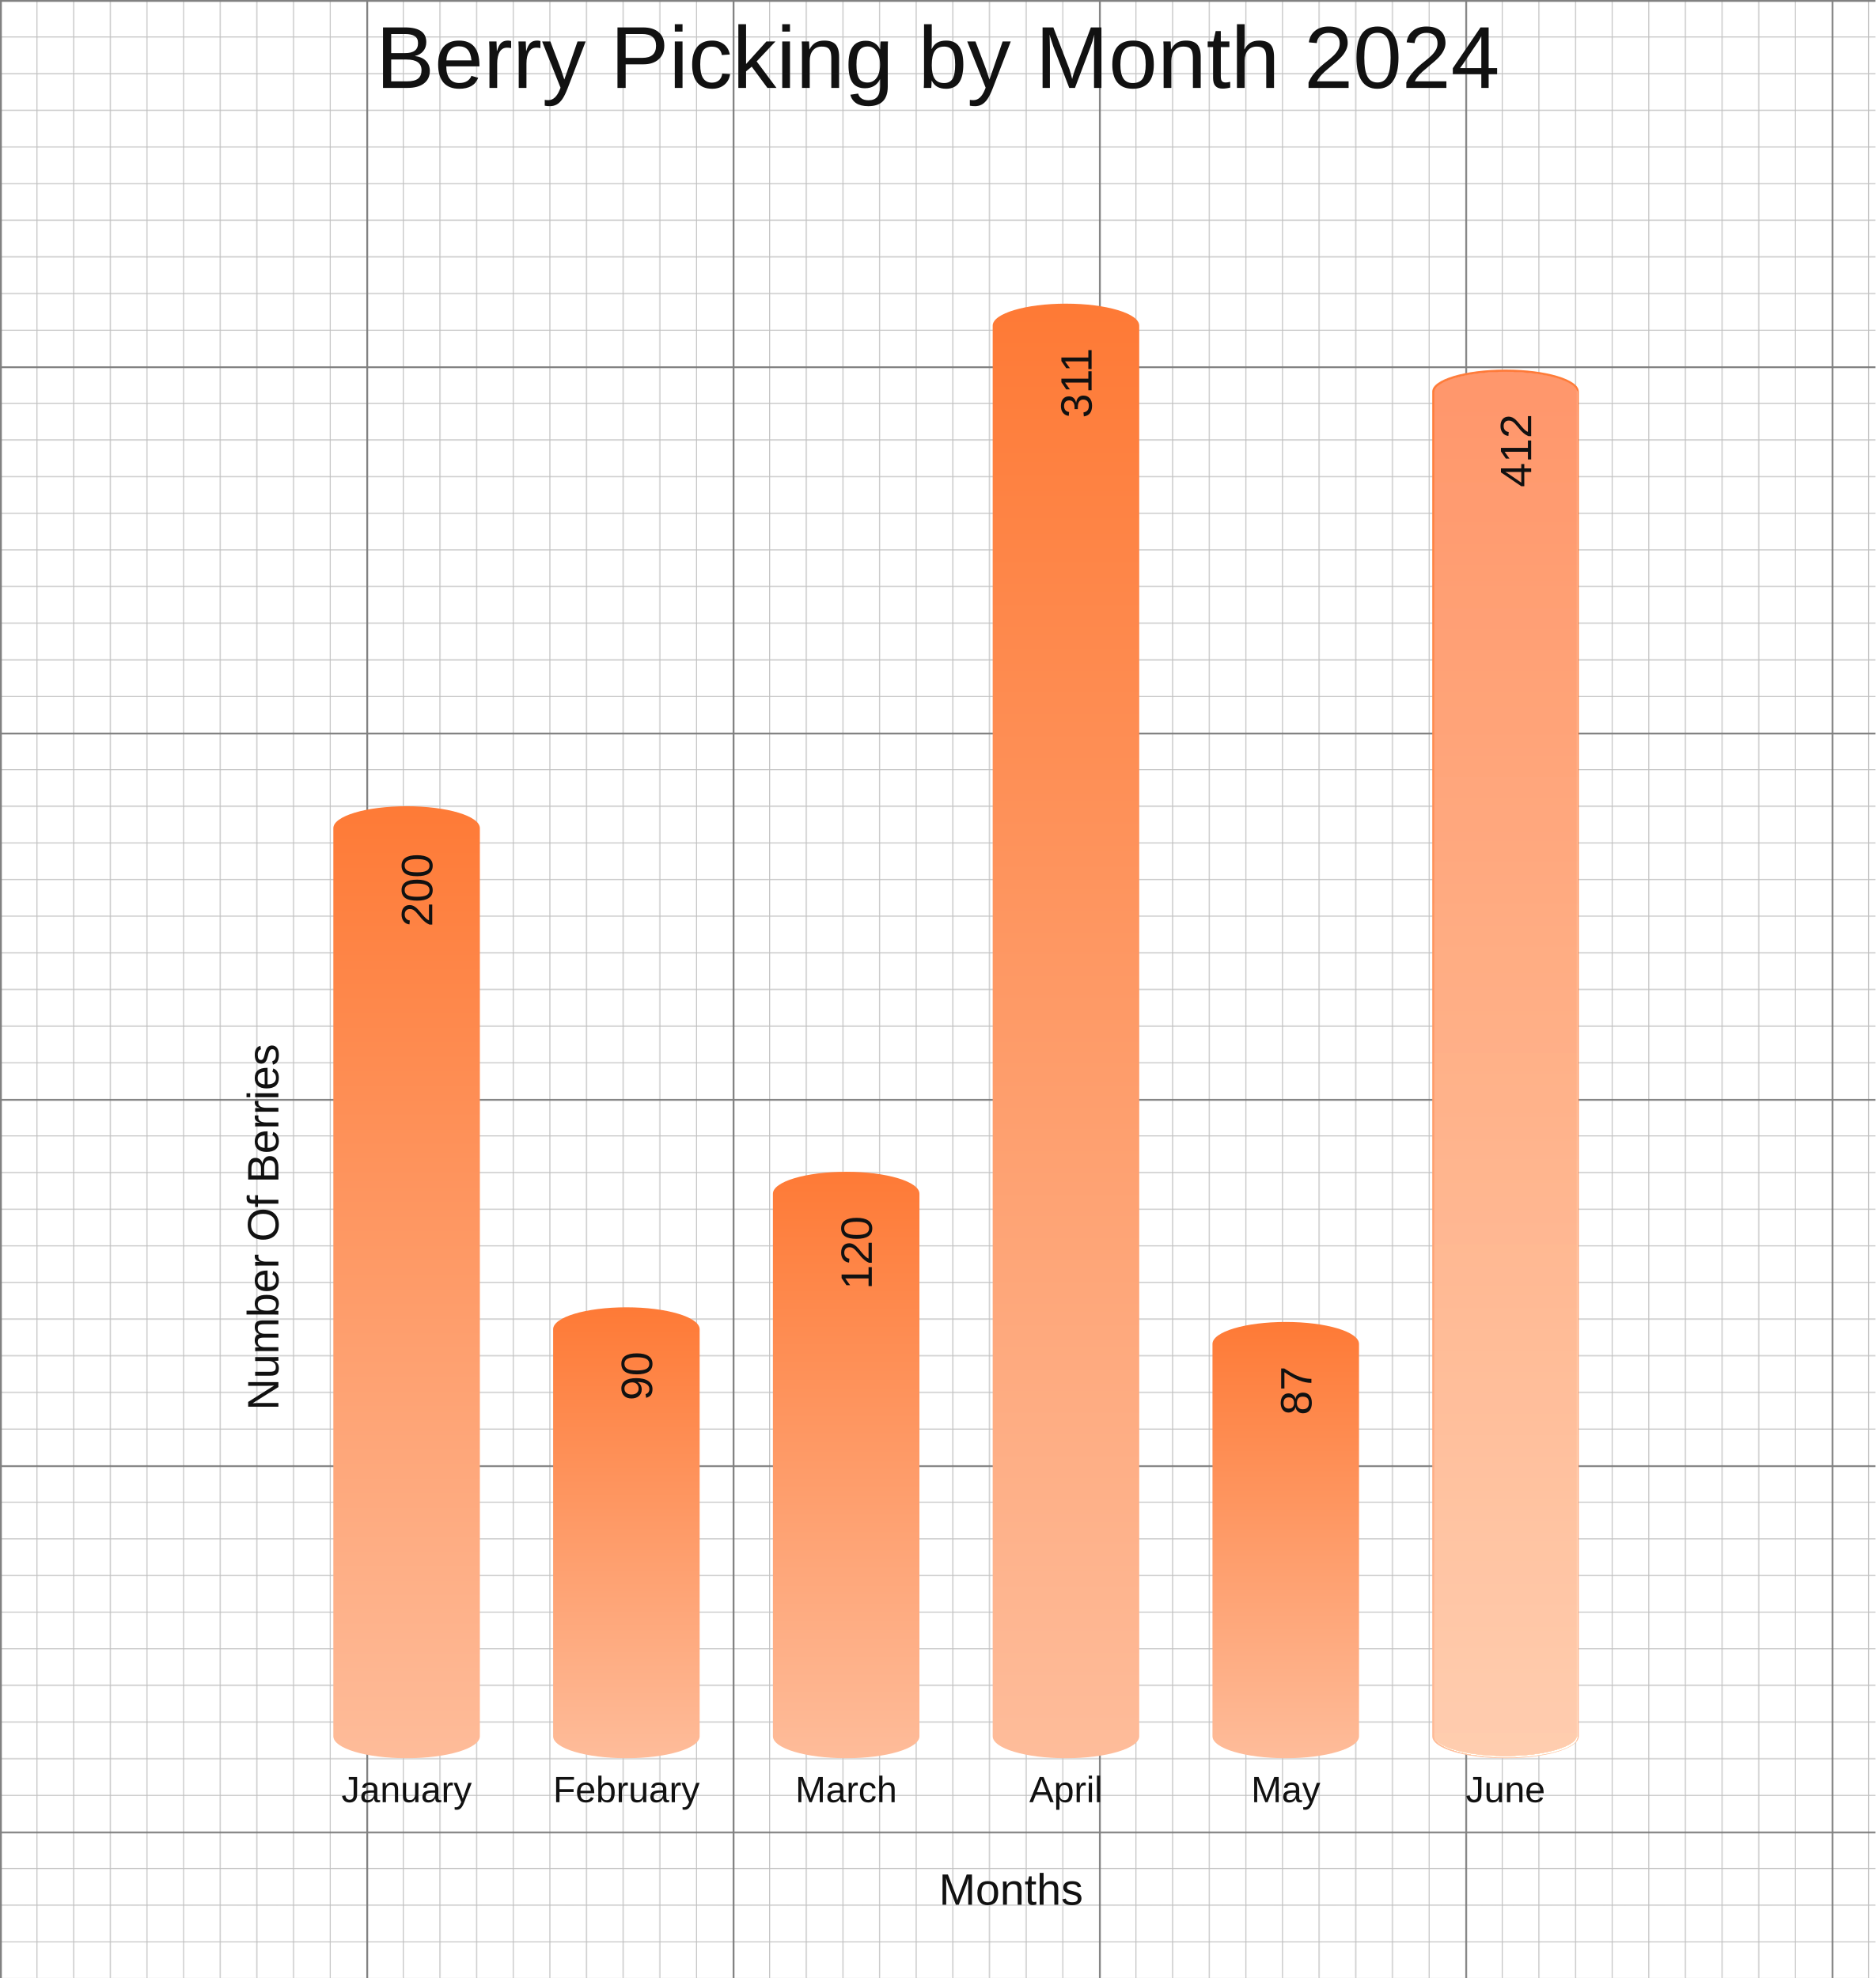
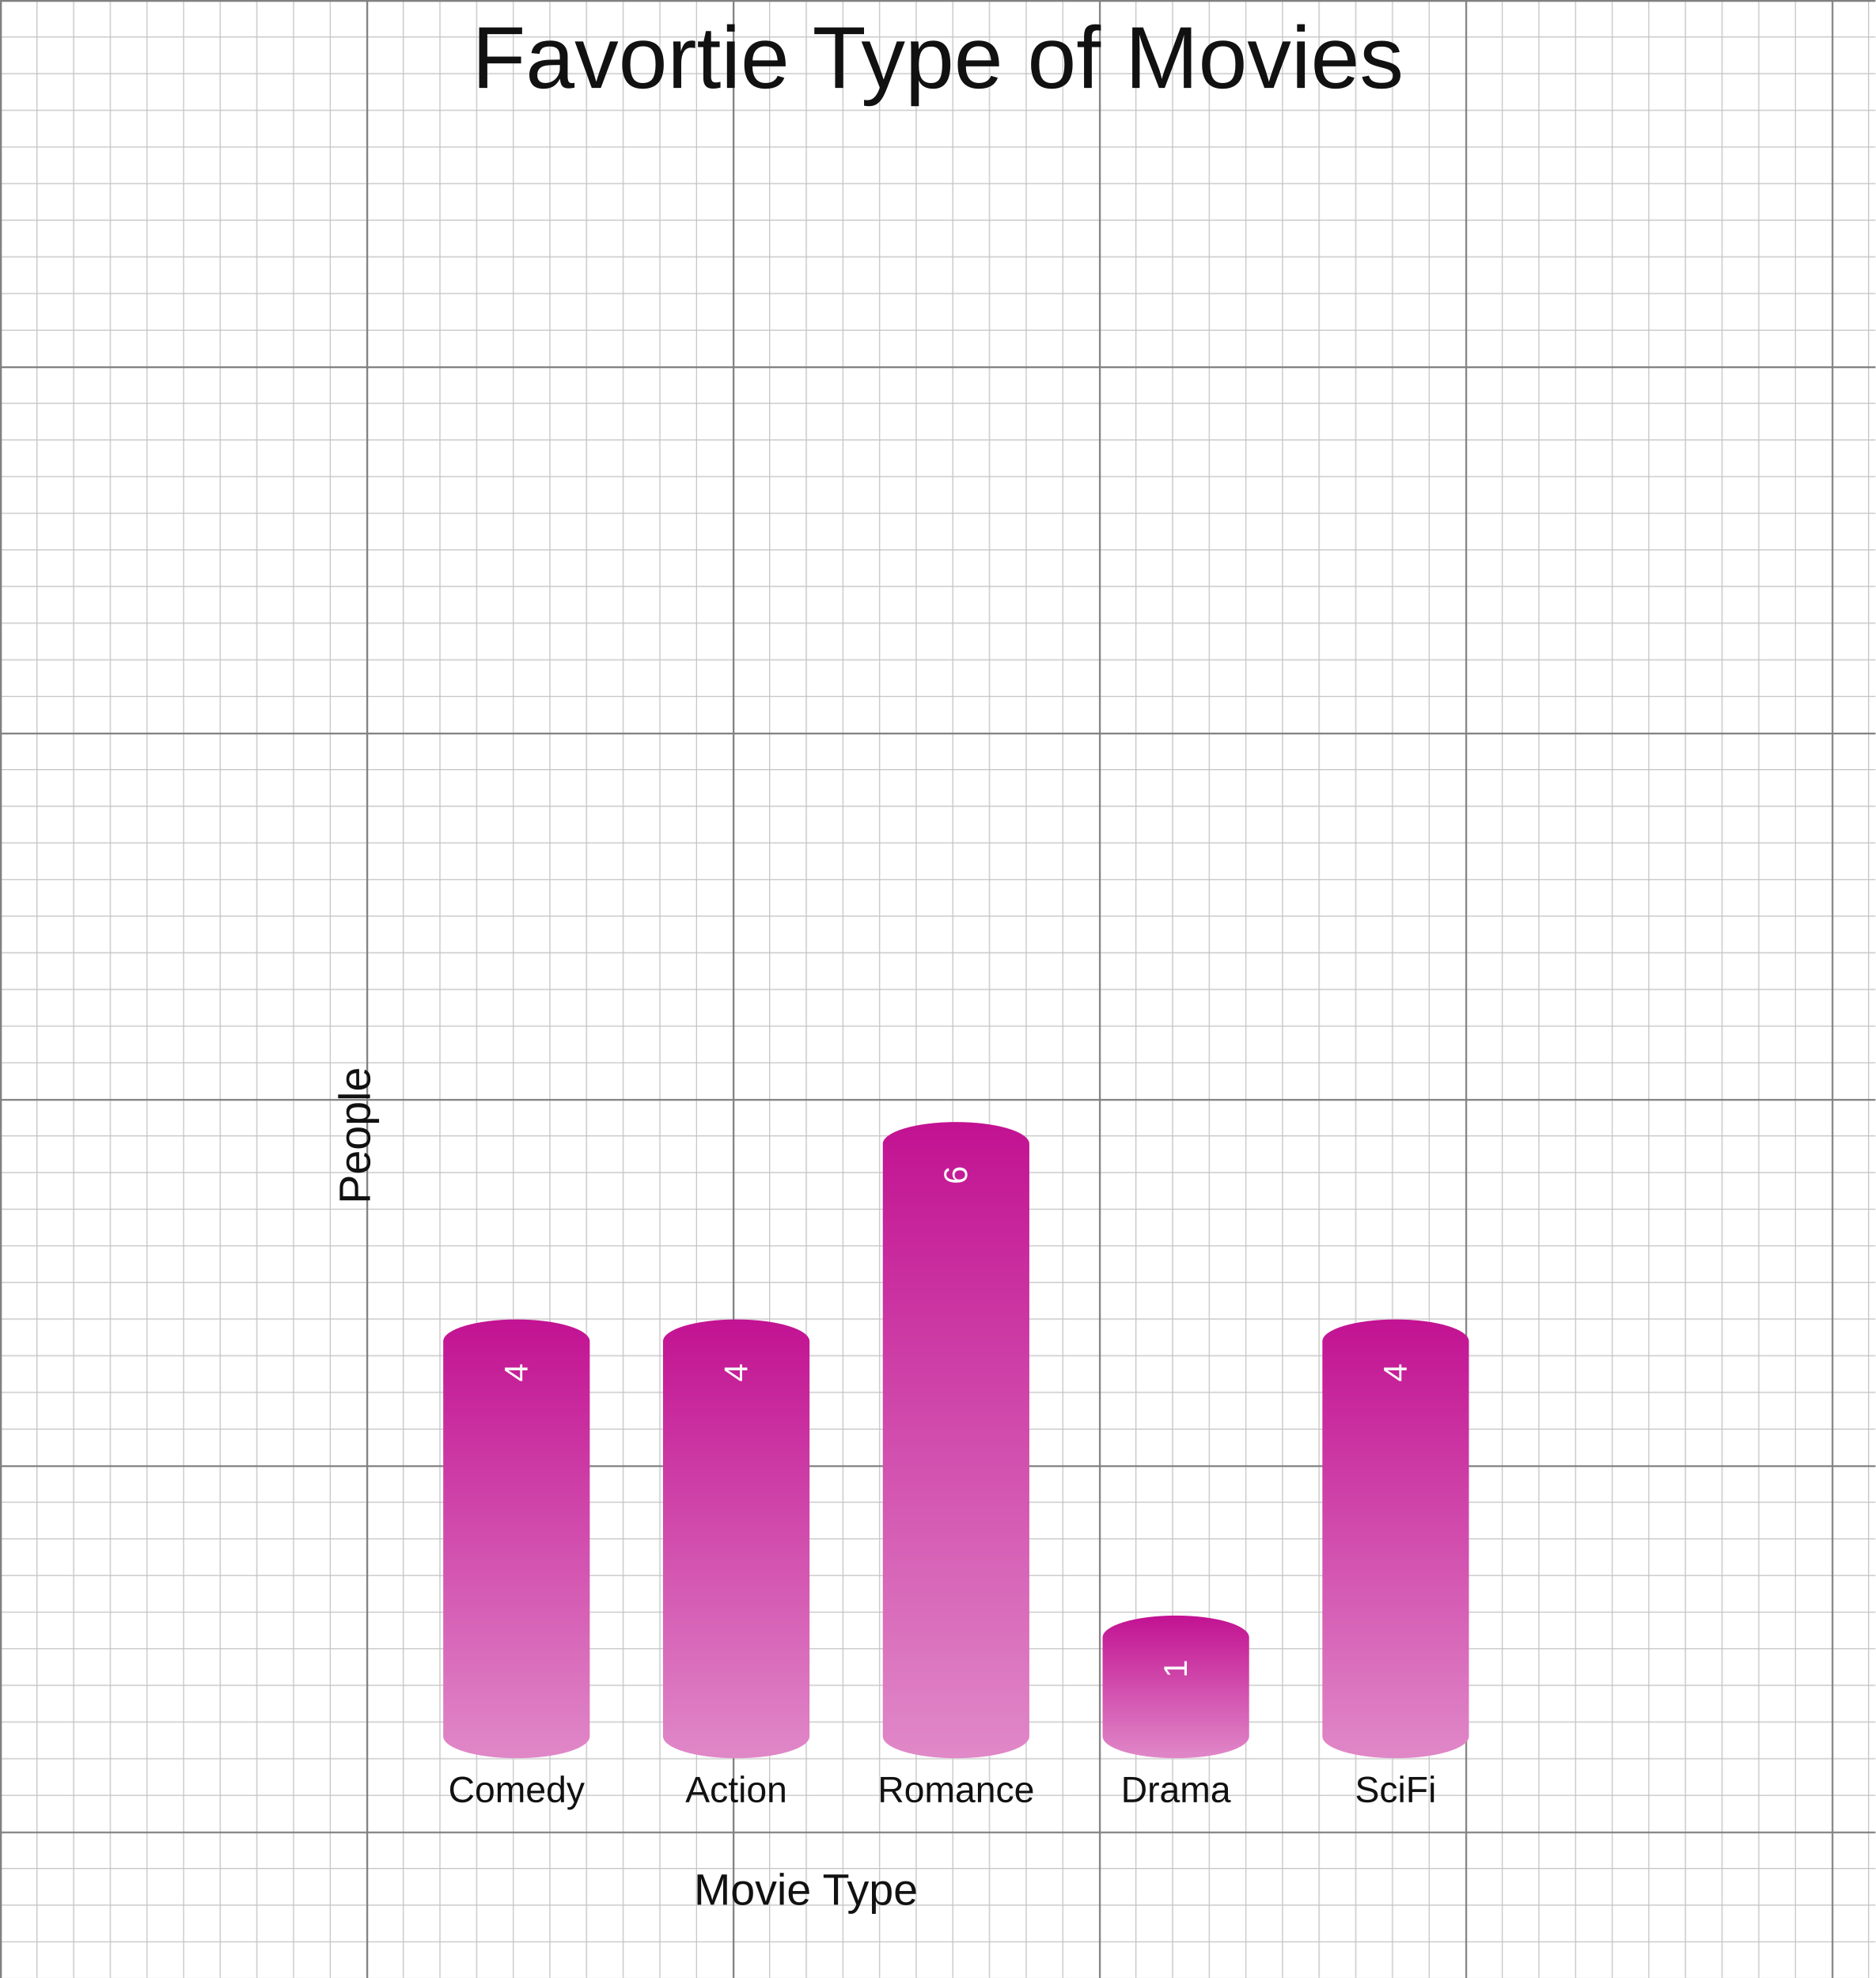
<svg xmlns="http://www.w3.org/2000/svg" width="512" height="540" viewBox="0 0 512 540">
  <defs>
-     <linearGradient id="linearGradient6" x2="0%" y2="100%">
-       <stop class="stop1" offset="0%" stop-color="#febc9a" />
-       <stop class="stop2" offset="50%" stop-color="#fe9b68" />
-       <stop class="stop3" offset="100%" stop-color="#FE7A36" />
+     <linearGradient id="linearGradient_9c35099e-e6c9-481d-ba82-0c10665522f1" x2="0%" y2="100%">
+       <stop class="stop1" offset="0%" stop-color="#afdeff" />
+       <stop class="stop2" offset="50%" stop-color="#87cdff" />
+       <stop class="stop3" offset="100%" stop-color="#5FBDFF" />
+     </linearGradient>
+     <linearGradient id="linearGradient_a33a68a2-eb55-4c5b-a3d0-938f1f0fb8df" x2="0%" y2="100%">
+       <stop class="stop1" offset="0%" stop-color="#e088c8" />
+       <stop class="stop2" offset="50%" stop-color="#d14dad" />
+       <stop class="stop3" offset="100%" stop-color="#C21292" />
+     </linearGradient>
+     <linearGradient id="linearGradient_a33a68a2-eb55-4c5b-a3d0-938f1f0fb8df" x2="0%" y2="100%">
+       <stop class="stop1" offset="0%" stop-color="#e088c8" />
+       <stop class="stop2" offset="50%" stop-color="#d14dad" />
+       <stop class="stop3" offset="100%" stop-color="#C21292" />
+     </linearGradient>
+     <linearGradient id="linearGradient_a33a68a2-eb55-4c5b-a3d0-938f1f0fb8df" x2="0%" y2="100%">
+       <stop class="stop1" offset="0%" stop-color="#e088c8" />
+       <stop class="stop2" offset="50%" stop-color="#d14dad" />
+       <stop class="stop3" offset="100%" stop-color="#C21292" />
+     </linearGradient>
+     <linearGradient id="linearGradient_a33a68a2-eb55-4c5b-a3d0-938f1f0fb8df" x2="0%" y2="100%">
+       <stop class="stop1" offset="0%" stop-color="#e088c8" />
+       <stop class="stop2" offset="50%" stop-color="#d14dad" />
+       <stop class="stop3" offset="100%" stop-color="#C21292" />
    </linearGradient>
    <pattern id="tenthGrid" width="10" height="10" patternUnits="userSpaceOnUse">
      <path d="M 10 0 L 0 0 0 10" fill="none" stroke="silver" stroke-width="0.5" />
    </pattern>
    <pattern id="grid" width="100" height="100" patternUnits="userSpaceOnUse">
      <rect width="100" height="100" fill="url(#tenthGrid)" />
      <path d="M 100 0 L 0 0 0 100" fill="none" stroke="gray" stroke-width="1" />
    </pattern>
    <filter id="Bevel" filterUnits="objectBoundingBox" x="-10%" y="-10%" width="150%" height="150%">
      <feGaussianBlur in="SourceAlpha" stdDeviation="3" result="blur" />
      <feSpecularLighting in="blur" surfaceScale="5" specularConstant="0.5" specularExponent="10" result="specOut" lighting-color="white">
        <fePointLight x="-5000" y="-10000" z="20000" />
      </feSpecularLighting>
      <feComposite in="specOut" in2="SourceAlpha" operator="in" result="specOut2" />
      <feComposite in="SourceGraphic" in2="specOut2" operator="arithmetic" k1="0" k2="1" k3="1" k4="0" result="litPaint" />
    </filter>
    <filter id="Bevel3" filterUnits="objectBoundingBox" x="-10%" y="-10%" width="150%" height="150%">
      <feGaussianBlur in="SourceAlpha" stdDeviation="0.2" result="blur" />
      <feSpecularLighting in="blur" surfaceScale="10" specularConstant="3.5" specularExponent="10" result="specOut" lighting-color="#ffffff">
        <fePointLight x="-5000" y="-10000" z="0000" />
      </feSpecularLighting>
      <feComposite in="specOut" in2="SourceAlpha" operator="in" result="specOut2" />
      <feComposite in="SourceGraphic" in2="specOut2" operator="arithmetic" k1="0" k2="1" k3="1" k4="0" result="litPaint" />
    </filter>
    <style>
            .bar:hover {
                filter: grayscale(100%) sepia(100%);
            }
        </style>
  </defs>
-   <rect width="100%" height="100%" fill="url(#grid)" />
-   <g transform="translate(56,0) ">
+   <rect width="512" height="540" fill="url(#grid)" />
+   <g transform="translate(0,0)">
    <g transform="translate(20,500) rotate(-90) ">
-       <g transform="translate(20,20)">
-         <path class="bar" d="M 0,6 a 20,6 0,0,0 40 0 a 20,6 0,0,0 -40 0 l 0,247.902 a 20,6 0,0,0 40 0 l 0,-247.902" fill="url(#linearGradient6)" transform="translate(0,35) rotate(-90)" style="background: conic-gradient(#655 40%, yellowgreen 0); hover: fill:red; cursor: pointer;" />
-         <text x="247" y="22" style="font-family: Arial,Helvetica, sans-serif; fill: #111111;" text-anchor="end">
-                     200
+       <g transform="translate(20,106)">
+         <path class="bar" d="M 0,6 a 20,6 0,0,0 40 0 a 20,6 0,0,0 -40 0 l 0,107.789 a 20,6 0,0,0 40 0 l 0,-107.789" fill="url(#linearGradient_a33a68a2-eb55-4c5b-a3d0-938f1f0fb8df)" transform="translate(0,35) rotate(-90)" style="background: conic-gradient(#655 40%, yellowgreen 0);" />
+         <text x="107.789" y="18" style="font-family: Arial,Helvetica, sans-serif; fill: #fcfcfc; font-size:9px;" text-anchor="end">
+                     4
                </text>
        <text x="15" y="12" transform="rotate(90)" style="font-family: Arial,Helvetica, sans-serif; fill: #111111; font-size:10px; text-anchor: middle;">
-                     January
+                     Comedy
                </text>
      </g>
-       <g transform="translate(20,80)">
-         <path class="bar" d="M 0,6 a 20,6 0,0,0 40 0 a 20,6 0,0,0 -40 0 l 0,111.101 a 20,6 0,0,0 40 0 l 0,-111.101" fill="url(#linearGradient6)" transform="translate(0,35) rotate(-90)" stroke-width="3" />
-         <text x="111" y="22" style="font-family: Arial,Helvetica, sans-serif; fill: #111111;" text-anchor="end">
-                     90
+       <g transform="translate(20,166)">
+         <path class="bar" d="M 0,6 a 20,6 0,0,0 40 0 a 20,6 0,0,0 -40 0 l 0,107.789 a 20,6 0,0,0 40 0 l 0,-107.789" fill="url(#linearGradient_a33a68a2-eb55-4c5b-a3d0-938f1f0fb8df)" transform="translate(0,35) rotate(-90)" style="background: conic-gradient(#655 40%, yellowgreen 0);" />
+         <text x="107.789" y="18" style="font-family: Arial,Helvetica, sans-serif; fill: #fcfcfc; font-size:9px;" text-anchor="end">
+                     4
                </text>
-         <text x="15" y="12" transform="rotate(90)" style="font-family: Arial,Helvetica, sans-serif; fill: #111111; font-size:10px;text-anchor: middle;">
-                     February
+         <text x="15" y="12" transform="rotate(90)" style="font-family: Arial,Helvetica, sans-serif; fill: #111111; font-size:10px; text-anchor: middle;">
+                     Action
                </text>
      </g>
-       <g transform="translate(20,140)">
-         <path d="M 0,6 a 20,6 0,0,0 40 0 a 20,6 0,0,0 -40 0 l 0,148.101 a 20,6 0,0,0 40 0 l 0,-148.101" fill="url(#linearGradient6)" transform="translate(0,35) rotate(-90)" stroke-width="3" />
-         <text x="148" y="22" style="font-family: Arial,Helvetica, sans-serif; fill: #111111; text-anchor: end;">
-                     120
+       <g transform="translate(20,226)">
+         <path class="bar" d="M 0,6 a 20,6 0,0,0 40 0 a 20,6 0,0,0 -40 0 l 0,161.684 a 20,6 0,0,0 40 0 l 0,-161.684" fill="url(#linearGradient_a33a68a2-eb55-4c5b-a3d0-938f1f0fb8df)" transform="translate(0,35) rotate(-90)" style="background: conic-gradient(#655 40%, yellowgreen 0);" />
+         <text x="161.684" y="18" style="font-family: Arial,Helvetica, sans-serif; fill: #fcfcfc; font-size:9px;" text-anchor="end">
+                     6
                </text>
-         <text x="15" y="12" transform="rotate(90)" style="font-family: Arial,Helvetica, sans-serif; fill: #111111; font-size:10px;text-anchor: middle;">
-                     March
+         <text x="15" y="12" transform="rotate(90)" style="font-family: Arial,Helvetica, sans-serif; fill: #111111; font-size:10px; text-anchor: middle;">
+                     Romance
                </text>
      </g>
-       <g transform="translate(20,200)">
-         <path d="M 0,6 a 20,6 0,0,0 40 0 a 20,6 0,0,0 -40 0 l 0,385.101 a 20,6 0,0,0 40 0 l 0,-385.101" fill="url(#linearGradient6)" transform="translate(0,35) rotate(-90)" stroke-width="3" />
-         <text x="385" y="22" style="font-family: Arial,Helvetica, sans-serif; fill: #111111;text-anchor: end;">
-                     311
+       <g transform="translate(20,286)">
+         <path class="bar" d="M 0,6 a 20,6 0,0,0 40 0 a 20,6 0,0,0 -40 0 l 0,26.947 a 20,6 0,0,0 40 0 l 0,-26.947" fill="url(#linearGradient_a33a68a2-eb55-4c5b-a3d0-938f1f0fb8df)" transform="translate(0,35) rotate(-90)" style="background: conic-gradient(#655 40%, yellowgreen 0);" />
+         <text x="26.947" y="18" style="font-family: Arial,Helvetica, sans-serif; fill: #fcfcfc; font-size:9px;" text-anchor="end">
+                     1
                </text>
-         <text x="15" y="12" transform="rotate(90)" style="font-family: Arial,Helvetica, sans-serif; fill: #111111; font-size:10px;text-anchor: middle;">
-                     April
+         <text x="15" y="12" transform="rotate(90)" style="font-family: Arial,Helvetica, sans-serif; fill: #111111; font-size:10px; text-anchor: middle;">
+                     Drama
                </text>
      </g>
-       <g transform="translate(20,260)">
-         <path d="M 0,6 a 20,6 0,0,0 40 0 a 20,6 0,0,0 -40 0 l 0,107.101 a 20,6 0,0,0 40 0 l 0,-107.101" fill="url(#linearGradient6)" transform="translate(0,35) rotate(-90)" stroke-width="3" />
-         <text x="107" y="22" style="font-family: Arial,Helvetica, sans-serif; fill: #111111;text-anchor: end;">
-                     87
+       <g transform="translate(20,346)">
+         <path class="bar" d="M 0,6 a 20,6 0,0,0 40 0 a 20,6 0,0,0 -40 0 l 0,107.789 a 20,6 0,0,0 40 0 l 0,-107.789" fill="url(#linearGradient_a33a68a2-eb55-4c5b-a3d0-938f1f0fb8df)" transform="translate(0,35) rotate(-90)" style="background: conic-gradient(#655 40%, yellowgreen 0);" />
+         <text x="107.789" y="18" style="font-family: Arial,Helvetica, sans-serif; fill: #fcfcfc; font-size:9px;" text-anchor="end">
+                     4
                </text>
-         <text x="15" y="12" transform="rotate(90)" style="font-family: Arial,Helvetica, sans-serif; fill: #111111; font-size:10px;text-anchor: middle;">
-                     May
-                 </text>
-       </g>
-       <g transform="translate(20,320)">
-         <path d="M 0,6 a 20,6 0,0,0 40 0 a 20,6 0,0,0 -40 0 l 0,367.101 a 20,6 0,0,0 40 0 l 0,-367.101" fill="url(#linearGradient6)" transform="translate(0,35) rotate(-90)" stroke-width="3" filter="url(#Bevel3)" />
-         <text x="367" y="22" style="font-family: Arial,Helvetica, sans-serif; fill: #111111;text-anchor: end;">
-                     412
-                 </text>
-         <text x="15" y="12" transform="rotate(90)" style="font-family: Arial,Helvetica, sans-serif; fill: #111111; font-size:10px;text-anchor: middle;">
-                     June
+         <text x="15" y="12" transform="rotate(90)" style="font-family: Arial,Helvetica, sans-serif; fill: #111111; font-size:10px; text-anchor: middle;">
+                     SciFi
                </text>
      </g>
    </g>
-     <text x="-300" y="10" style="font-family: Arial,Helvetica, sans-serif; fill: #111111;text-anchor: middle;" transform="translate(10,35) rotate(-90)">Number Of Berries
+     <text x="-300" y="10" style="font-family: Arial,Helvetica, sans-serif; fill: #111111;text-anchor: middle;" transform="translate(91, 10) rotate(-90)">People
        </text>
-     <text x="220" y="520" style="font-family: Arial,Helvetica, sans-serif; fill: #111111;text-anchor: middle;">
-             Months
+     <text x="220" y="520" style="font-family: Arial,Helvetica, sans-serif; fill: #111111;text-anchor: middle;">Movie
+             Type
        </text>
  </g>
-   <text x="256" y="24" style="font-family: Arial,Helvetica, sans-serif; fill: #111111;text-anchor: middle; font-size: 24px;">Berry
-         Picking by Month 2024
+   <text x="256" y="24" style="font-family: Arial,Helvetica, sans-serif; fill: #111111;text-anchor: middle; font-size: 24px;">Favortie
+         Type of Movies
    </text>
</svg>
